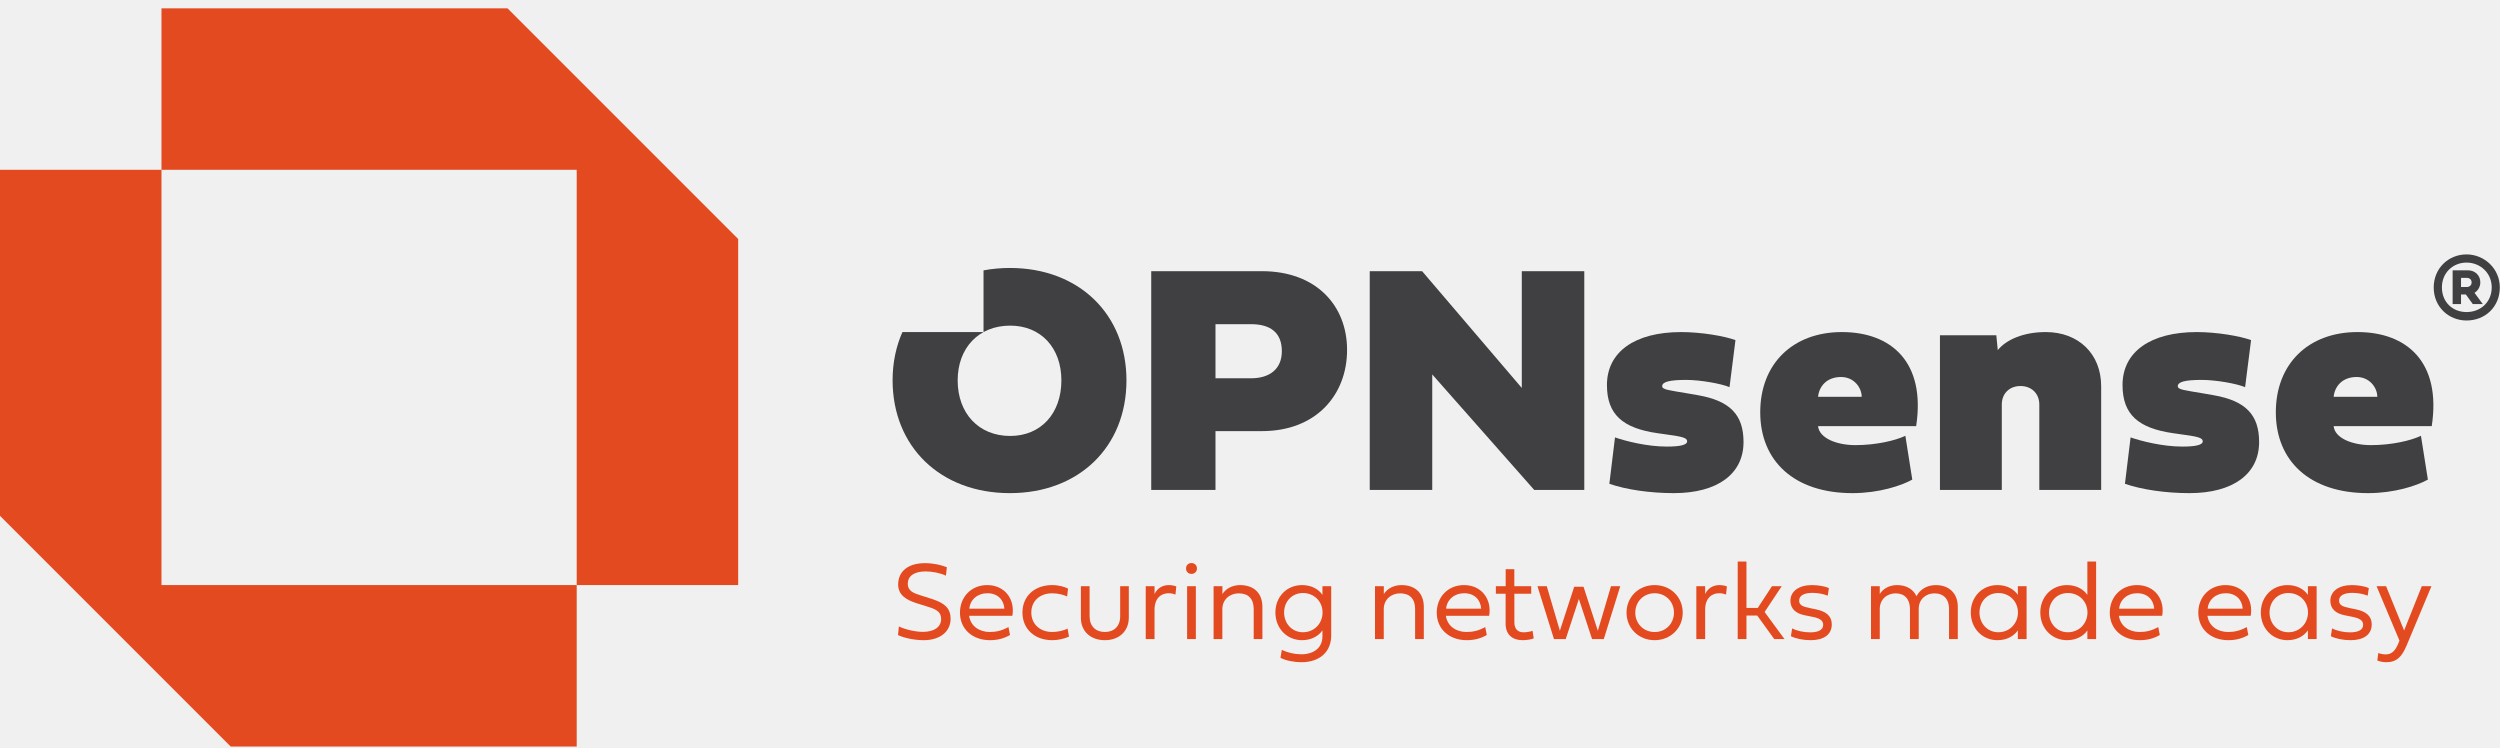
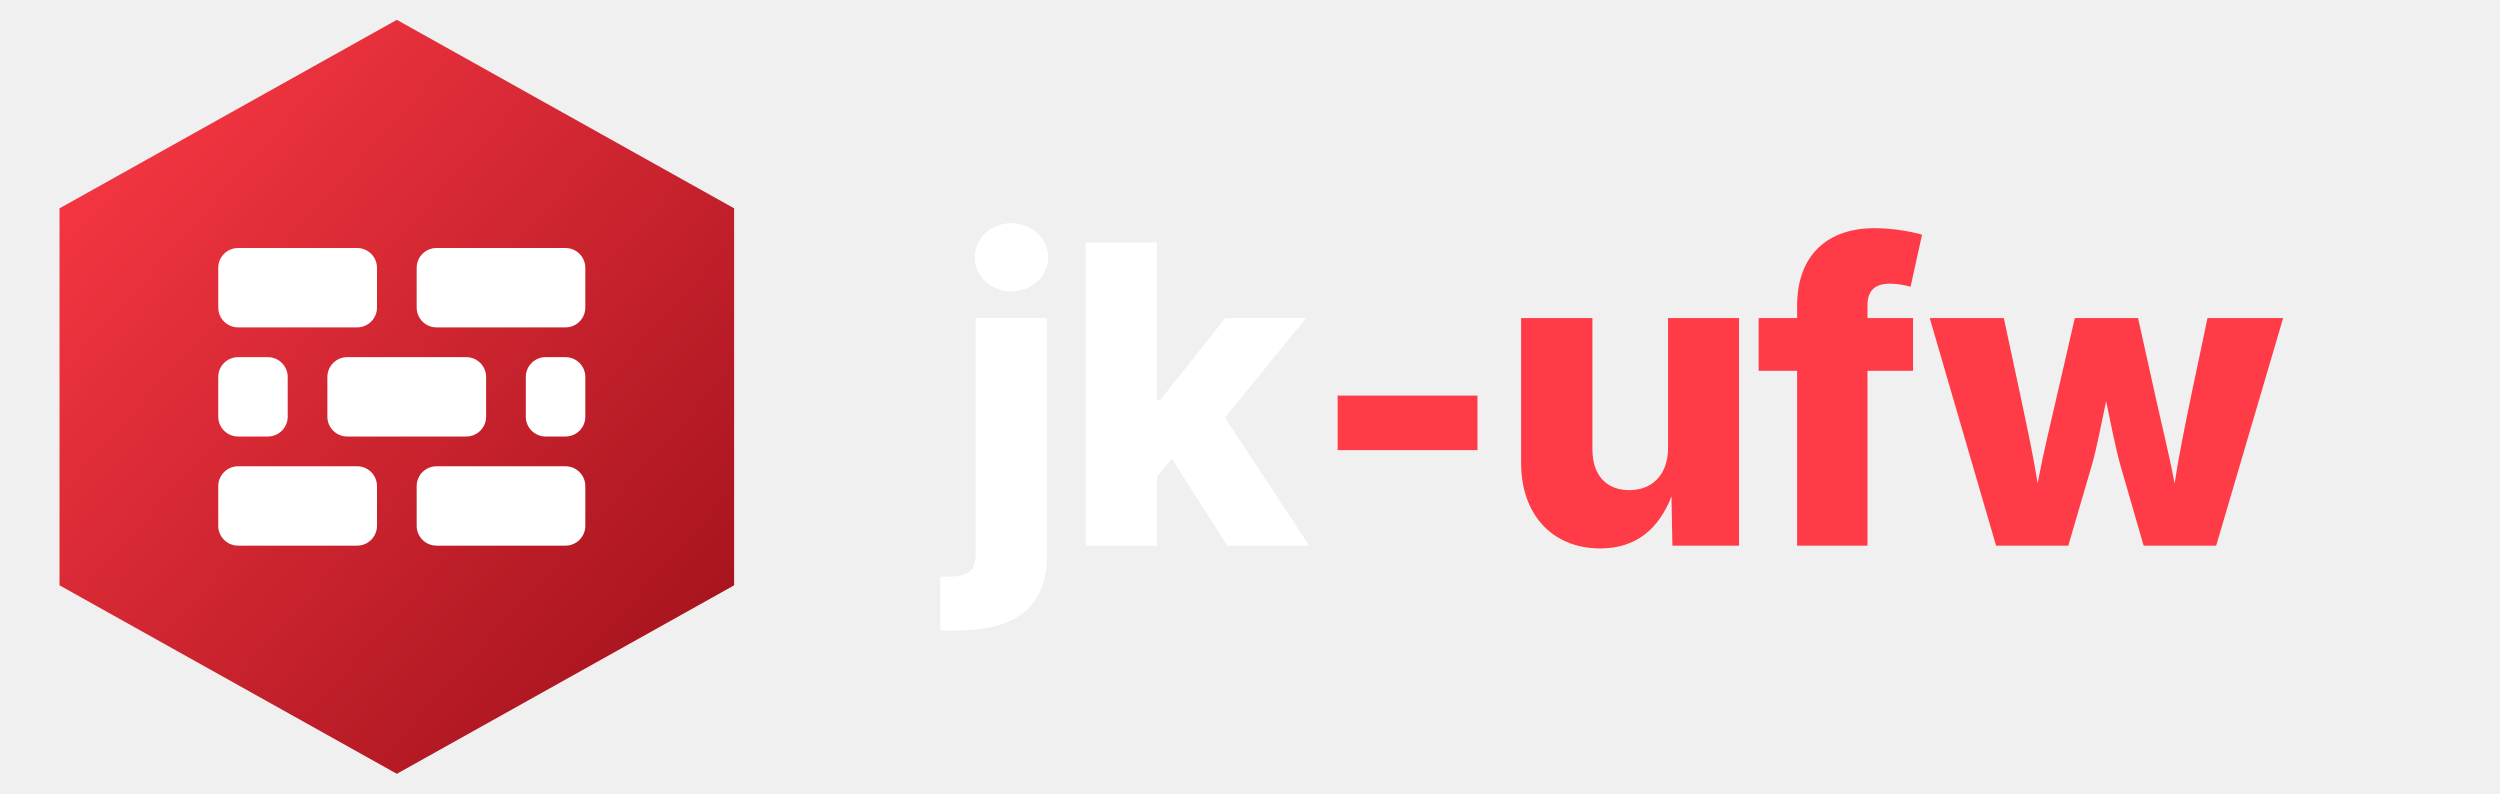
- <svg xmlns="http://www.w3.org/2000/svg" width="100%" height="100%" viewBox="0 0 1200 359" version="1.1" xml:space="preserve" style="fill-rule:evenodd;clip-rule:evenodd;stroke-linejoin:round;stroke-miterlimit:2;">
-   <g transform="matrix(4.16667,0,0,4.16667,0,0)">
-     <path d="M18.602,0.961L18.602,19.563L66.437,19.563L66.437,67.398L85.039,67.398L85.039,27.536L58.464,0.961L18.602,0.961Z" style="fill:rgb(228,74,32);fill-rule:nonzero;" />
-     <path d="M66.437,86L66.437,67.398L18.602,67.398L18.602,19.563L0,19.563L0,59.426L26.574,86L66.437,86Z" style="fill:rgb(228,74,32);fill-rule:nonzero;" />
-     <path d="M105.6,69.491C104.445,69.128 103.467,68.564 103.467,67.338C103.467,65.828 104.61,64.875 106.54,64.875C107.53,64.875 108.38,65.073 109.079,65.345L108.971,66.317C108.298,66.005 107.39,65.828 106.628,65.828C105.366,65.828 104.579,66.323 104.579,67.243C104.579,68.145 105.333,68.348 106.089,68.595L107.441,69.027C108.85,69.491 109.51,70.106 109.51,71.281C109.51,72.759 108.298,73.749 106.407,73.749C105.391,73.749 104.198,73.515 103.449,73.16L103.55,72.169C104.287,72.518 105.422,72.791 106.324,72.791C107.581,72.791 108.418,72.251 108.418,71.312C108.418,70.62 108.038,70.258 107.054,69.948L105.6,69.491Z" style="fill:rgb(228,74,32);fill-rule:nonzero;" />
-     <path d="M115.705,70.118C115.634,69.077 114.917,68.341 113.755,68.341C112.607,68.341 111.762,69.077 111.667,70.118L115.705,70.118ZM116.352,73.153C115.641,73.566 114.873,73.749 114.054,73.749C112.003,73.749 110.588,72.454 110.588,70.576C110.588,68.76 111.896,67.402 113.724,67.402C115.787,67.402 116.955,69.072 116.624,70.944L111.642,70.944C111.813,72.144 112.829,72.804 114.009,72.804C114.72,72.804 115.355,72.683 116.174,72.239L116.352,73.153Z" style="fill:rgb(228,74,32);fill-rule:nonzero;" />
-     <path d="M121.212,67.402C122.038,67.402 122.743,67.643 123.04,67.808L122.933,68.716C122.527,68.519 121.917,68.348 121.212,68.348C119.785,68.348 118.807,69.243 118.807,70.557C118.807,71.883 119.79,72.804 121.225,72.804C121.841,72.804 122.533,72.645 122.984,72.416L123.149,73.337C122.609,73.578 121.898,73.749 121.225,73.749C119.181,73.749 117.785,72.454 117.785,70.557C117.785,68.684 119.175,67.402 121.212,67.402Z" style="fill:rgb(228,74,32);fill-rule:nonzero;" />
-     <path d="M129.044,67.529L130.039,67.529L130.039,71.147C130.039,72.677 128.961,73.749 127.28,73.749C125.597,73.749 124.518,72.69 124.518,71.185L124.518,67.529L125.521,67.529L125.521,71.001C125.521,72.144 126.226,72.804 127.28,72.804C128.339,72.804 129.044,72.144 129.044,71.001L129.044,67.529Z" style="fill:rgb(228,74,32);fill-rule:nonzero;" />
-     <path d="M133.003,68.43C133.346,67.726 133.95,67.402 134.648,67.402C135.08,67.402 135.397,67.51 135.511,67.561L135.41,68.493C135.238,68.43 135.003,68.341 134.61,68.341C133.797,68.341 133.003,68.874 133.003,70.24L133.003,73.622L131.988,73.622L131.988,67.529L133.003,67.529L133.003,68.43Z" style="fill:rgb(228,74,32);fill-rule:nonzero;" />
-     <path d="M136.753,67.529L137.762,67.529L137.762,73.622L136.753,73.622L136.753,67.529ZM136.632,65.485C136.632,65.117 136.886,64.863 137.254,64.863C137.623,64.863 137.889,65.117 137.889,65.485C137.889,65.853 137.623,66.114 137.254,66.114C136.886,66.114 136.632,65.853 136.632,65.485Z" style="fill:rgb(228,74,32);fill-rule:nonzero;" />
-     <path d="M145.429,69.915L145.429,73.622L144.426,73.622L144.426,70.163C144.426,68.976 143.804,68.354 142.7,68.354C141.659,68.354 140.814,69.072 140.814,70.182L140.814,73.622L139.805,73.622L139.805,67.529L140.821,67.529L140.821,68.443C141.164,67.878 141.887,67.402 142.858,67.402C144.464,67.402 145.429,68.348 145.429,69.915Z" style="fill:rgb(228,74,32);fill-rule:nonzero;" />
-     <path d="M147.928,70.557C147.928,71.82 148.83,72.835 150.099,72.835C151.401,72.835 152.359,71.82 152.359,70.557C152.359,69.3 151.401,68.316 150.099,68.316C148.83,68.316 147.928,69.3 147.928,70.557ZM149.998,73.749C148.252,73.749 146.925,72.391 146.925,70.557C146.925,68.729 148.252,67.402 149.998,67.402C151.089,67.402 151.889,67.871 152.346,68.526L152.346,67.529L153.356,67.529L153.356,73.216C153.356,74.988 152.143,76.288 149.909,76.288C149.154,76.288 148.151,76.118 147.509,75.781L147.668,74.861C148.347,75.197 149.154,75.374 149.903,75.374C151.318,75.374 152.346,74.658 152.346,73.292L152.346,72.619C151.902,73.261 151.089,73.749 149.998,73.749Z" style="fill:rgb(228,74,32);fill-rule:nonzero;" />
-     <path d="M164.023,69.915L164.023,73.622L163.02,73.622L163.02,70.163C163.02,68.976 162.398,68.354 161.293,68.354C160.252,68.354 159.409,69.072 159.409,70.182L159.409,73.622L158.399,73.622L158.399,67.529L159.415,67.529L159.415,68.443C159.757,67.878 160.481,67.402 161.453,67.402C163.058,67.402 164.023,68.348 164.023,69.915Z" style="fill:rgb(228,74,32);fill-rule:nonzero;" />
-     <path d="M170.629,70.118C170.56,69.077 169.842,68.341 168.681,68.341C167.532,68.341 166.688,69.077 166.592,70.118L170.629,70.118ZM171.277,73.153C170.566,73.566 169.798,73.749 168.979,73.749C166.929,73.749 165.513,72.454 165.513,70.576C165.513,68.76 166.821,67.402 168.649,67.402C170.712,67.402 171.88,69.072 171.55,70.944L166.567,70.944C166.739,72.144 167.754,72.804 168.935,72.804C169.646,72.804 170.281,72.683 171.099,72.239L171.277,73.153Z" style="fill:rgb(228,74,32);fill-rule:nonzero;" />
-     <path d="M174.456,68.399L174.456,71.693C174.456,72.493 174.887,72.842 175.509,72.842C175.839,72.842 176.258,72.779 176.55,72.67L176.684,73.54C176.423,73.655 175.897,73.749 175.402,73.749C174.227,73.749 173.447,73.102 173.447,71.858L173.447,68.399L172.323,68.399L172.323,67.529L173.453,67.529L173.453,65.574L174.45,65.574L174.45,67.529L176.398,67.529L176.398,68.399L174.456,68.399Z" style="fill:rgb(228,74,32);fill-rule:nonzero;" />
-     <path d="M182.42,67.592L184.071,72.664L185.588,67.529L186.655,67.529L184.756,73.622L183.405,73.622L181.887,69.001L180.371,73.622L179.018,73.622L177.114,67.529L178.187,67.529L179.698,72.658L181.348,67.592L182.42,67.592Z" style="fill:rgb(228,74,32);fill-rule:nonzero;" />
-     <path d="M190.614,72.81C191.896,72.81 192.841,71.832 192.841,70.576C192.841,69.319 191.896,68.341 190.614,68.341C189.332,68.341 188.385,69.319 188.385,70.576C188.385,71.832 189.332,72.81 190.614,72.81ZM190.614,67.402C192.467,67.402 193.851,68.792 193.851,70.576C193.851,72.36 192.467,73.749 190.614,73.749C188.76,73.749 187.376,72.36 187.376,70.576C187.376,68.792 188.76,67.402 190.614,67.402Z" style="fill:rgb(228,74,32);fill-rule:nonzero;" />
-     <path d="M196.433,68.43C196.776,67.726 197.378,67.402 198.077,67.402C198.508,67.402 198.826,67.51 198.94,67.561L198.838,68.493C198.667,68.43 198.432,68.341 198.039,68.341C197.226,68.341 196.433,68.874 196.433,70.24L196.433,73.622L195.417,73.622L195.417,67.529L196.433,67.529L196.433,68.43Z" style="fill:rgb(228,74,32);fill-rule:nonzero;" />
-     <path d="M200.183,64.685L201.192,64.685L201.192,70.036L202.494,70.036L204.131,67.529L205.254,67.529L203.281,70.499L205.572,73.622L204.391,73.622L202.43,70.906L201.192,70.906L201.192,73.622L200.183,73.622L200.183,64.685Z" style="fill:rgb(228,74,32);fill-rule:nonzero;" />
-     <path d="M209.169,70.189C210.382,70.43 211.023,70.976 211.023,71.928C211.023,73.115 210.078,73.749 208.598,73.749C207.735,73.749 206.884,73.578 206.313,73.292L206.453,72.391C207.011,72.677 207.792,72.848 208.529,72.848C209.506,72.848 210.033,72.543 210.033,71.979C210.033,71.433 209.563,71.204 208.707,71.039L207.913,70.88C206.904,70.684 206.256,70.151 206.256,69.211C206.256,68.125 207.214,67.402 208.732,67.402C209.468,67.402 210.21,67.541 210.687,67.739L210.56,68.62C210.065,68.424 209.392,68.297 208.795,68.297C207.805,68.297 207.259,68.627 207.259,69.186C207.259,69.712 207.678,69.897 208.535,70.062L209.169,70.189Z" style="fill:rgb(228,74,32);fill-rule:nonzero;" />
-     <path d="M225.538,69.897L225.538,73.622L224.528,73.622L224.528,70.144C224.528,69.021 223.906,68.354 222.846,68.354C221.856,68.354 221.037,69.046 221.037,70.125L221.037,73.622L220.028,73.622L220.028,70.144C220.028,69.021 219.406,68.354 218.383,68.354C217.362,68.354 216.549,69.059 216.549,70.163L216.549,73.622L215.54,73.622L215.54,67.529L216.549,67.529L216.549,68.437C216.885,67.871 217.596,67.402 218.548,67.402C219.627,67.402 220.409,67.884 220.777,68.684C221.189,67.891 222.014,67.402 223.004,67.402C224.591,67.402 225.538,68.405 225.538,69.897Z" style="fill:rgb(228,74,32);fill-rule:nonzero;" />
-     <path d="M228.037,70.557C228.037,71.82 228.938,72.835 230.207,72.835C231.509,72.835 232.467,71.82 232.467,70.557C232.467,69.3 231.509,68.316 230.207,68.316C228.938,68.316 228.037,69.3 228.037,70.557ZM233.464,73.622L232.455,73.622L232.455,72.619C231.998,73.274 231.198,73.749 230.106,73.749C228.361,73.749 227.034,72.391 227.034,70.557C227.034,68.729 228.361,67.402 230.106,67.402C231.198,67.402 231.998,67.871 232.455,68.526L232.455,67.529L233.464,67.529L233.464,73.622Z" style="fill:rgb(228,74,32);fill-rule:nonzero;" />
-     <path d="M240.477,70.563C240.477,69.3 239.518,68.316 238.217,68.316C236.948,68.316 236.046,69.3 236.046,70.563C236.046,71.82 236.948,72.835 238.217,72.835C239.518,72.835 240.477,71.82 240.477,70.563ZM240.464,72.632C240.007,73.28 239.207,73.749 238.116,73.749C236.37,73.749 235.043,72.391 235.043,70.563C235.043,68.735 236.37,67.402 238.116,67.402C239.207,67.402 240.007,67.878 240.464,68.532L240.464,64.685L241.473,64.685L241.473,73.622L240.464,73.622L240.464,72.632Z" style="fill:rgb(228,74,32);fill-rule:nonzero;" />
-     <path d="M248.162,70.118C248.092,69.077 247.374,68.341 246.213,68.341C245.064,68.341 244.22,69.077 244.124,70.118L248.162,70.118ZM248.809,73.153C248.098,73.566 247.331,73.749 246.511,73.749C244.461,73.749 243.045,72.454 243.045,70.576C243.045,68.76 244.353,67.402 246.181,67.402C248.245,67.402 249.413,69.072 249.082,70.944L244.099,70.944C244.271,72.144 245.287,72.804 246.467,72.804C247.178,72.804 247.813,72.683 248.631,72.239L248.809,73.153Z" style="fill:rgb(228,74,32);fill-rule:nonzero;" />
-     <path d="M258.359,70.118C258.29,69.077 257.573,68.341 256.411,68.341C255.262,68.341 254.417,69.077 254.323,70.118L258.359,70.118ZM259.006,73.153C258.295,73.566 257.528,73.749 256.709,73.749C254.659,73.749 253.244,72.454 253.244,70.576C253.244,68.76 254.551,67.402 256.379,67.402C258.441,67.402 259.609,69.072 259.28,70.944L254.297,70.944C254.468,72.144 255.484,72.804 256.665,72.804C257.375,72.804 258.01,72.683 258.829,72.239L259.006,73.153Z" style="fill:rgb(228,74,32);fill-rule:nonzero;" />
-     <path d="M261.45,70.557C261.45,71.82 262.351,72.835 263.621,72.835C264.921,72.835 265.88,71.82 265.88,70.557C265.88,69.3 264.921,68.316 263.621,68.316C262.351,68.316 261.45,69.3 261.45,70.557ZM266.876,73.622L265.868,73.622L265.868,72.619C265.411,73.274 264.611,73.749 263.519,73.749C261.773,73.749 260.446,72.391 260.446,70.557C260.446,68.729 261.773,67.402 263.519,67.402C264.611,67.402 265.411,67.871 265.868,68.526L265.868,67.529L266.876,67.529L266.876,73.622Z" style="fill:rgb(228,74,32);fill-rule:nonzero;" />
-     <path d="M271.37,70.189C272.582,70.43 273.223,70.976 273.223,71.928C273.223,73.115 272.277,73.749 270.798,73.749C269.935,73.749 269.084,73.578 268.513,73.292L268.653,72.391C269.211,72.677 269.992,72.848 270.728,72.848C271.706,72.848 272.233,72.543 272.233,71.979C272.233,71.433 271.763,71.204 270.906,71.039L270.113,70.88C269.103,70.684 268.456,70.151 268.456,69.211C268.456,68.125 269.415,67.402 270.931,67.402C271.667,67.402 272.411,67.541 272.886,67.739L272.759,68.62C272.264,68.424 271.591,68.297 270.995,68.297C270.004,68.297 269.458,68.627 269.458,69.186C269.458,69.712 269.877,69.897 270.735,70.062L271.37,70.189Z" style="fill:rgb(228,74,32);fill-rule:nonzero;" />
-     <path d="M278.992,67.529L280.102,67.529L277.227,74.397C276.707,75.61 276.135,76.288 274.904,76.288C274.415,76.288 274.034,76.168 273.863,76.079L273.983,75.222C274.193,75.318 274.529,75.387 274.846,75.387C275.539,75.387 275.951,74.95 276.306,74.079L276.415,73.794L273.78,67.529L274.878,67.529L276.954,72.632L278.992,67.529Z" style="fill:rgb(228,74,32);fill-rule:nonzero;" />
-     <path d="M140.024,37.345L140.024,43.579L144.106,43.579C146.277,43.579 147.668,42.503 147.668,40.462C147.668,38.309 146.351,37.345 144.106,37.345L140.024,37.345ZM140.024,49.665L140.024,56.437L132.621,56.437L132.621,31.24L145.368,31.24C151.658,31.24 155.183,35.229 155.183,40.313C155.183,45.453 151.658,49.665 145.368,49.665L140.024,49.665Z" style="fill:rgb(64,63,65);fill-rule:nonzero;" />
-     <path d="M164.994,56.437L157.794,56.437L157.794,31.24L163.825,31.24L175.31,44.692L175.31,31.24L182.509,31.24L182.509,56.437L176.739,56.437L164.994,43.134L164.994,56.437Z" style="fill:rgb(64,63,65);fill-rule:nonzero;" />
-     <path d="M195.603,45.527C199.332,46.177 200.854,47.809 200.854,50.927C200.854,54.601 197.848,56.809 192.82,56.809C190.074,56.809 187.309,56.4 185.398,55.732L186.047,50.389C187.272,50.815 189.74,51.446 192.003,51.446C193.488,51.446 194.36,51.279 194.36,50.834C194.36,50.426 193.729,50.296 192.133,50.073L190.964,49.906C186.938,49.331 185.12,47.754 185.12,44.358C185.12,40.536 188.33,38.254 193.673,38.254C195.974,38.254 198.683,38.718 199.926,39.182L199.24,44.6C198.331,44.21 195.918,43.765 194.249,43.765C192.337,43.765 191.484,43.987 191.484,44.488C191.484,44.896 192.263,44.952 194.434,45.323L195.603,45.527Z" style="fill:rgb(64,63,65);fill-rule:nonzero;" />
-     <path d="M214.468,45.713C214.468,44.655 213.578,43.431 212.093,43.431C210.405,43.431 209.551,44.544 209.44,45.713L214.468,45.713ZM220.294,55.25C219.033,55.955 216.435,56.809 213.411,56.809C206.675,56.809 202.779,53.098 202.779,47.494C202.779,41.909 206.527,38.254 212.186,38.254C217.827,38.254 221.872,41.668 220.74,49.09L209.44,49.09C209.57,50.463 211.555,51.279 213.745,51.279C216.101,51.279 218.346,50.76 219.497,50.203L220.294,55.25Z" style="fill:rgb(64,63,65);fill-rule:nonzero;" />
-     <path d="M242.054,44.488L242.054,56.437L234.929,56.437L234.929,46.603C234.929,45.342 234.039,44.47 232.758,44.47C231.478,44.47 230.606,45.342 230.606,46.603L230.606,56.437L223.481,56.437L223.481,38.625L229.975,38.625L230.142,40.332C231.144,39.107 233.129,38.254 235.671,38.254C239.457,38.254 242.054,40.777 242.054,44.488Z" style="fill:rgb(64,63,65);fill-rule:nonzero;" />
-     <path d="M254.999,45.527C258.729,46.177 260.25,47.809 260.25,50.927C260.25,54.601 257.245,56.809 252.216,56.809C249.47,56.809 246.706,56.4 244.794,55.732L245.444,50.389C246.668,50.815 249.136,51.446 251.4,51.446C252.884,51.446 253.756,51.279 253.756,50.834C253.756,50.426 253.125,50.296 251.53,50.073L250.361,49.906C246.334,49.331 244.516,47.754 244.516,44.358C244.516,40.536 247.726,38.254 253.07,38.254C255.371,38.254 258.079,38.718 259.323,39.182L258.635,44.6C257.726,44.21 255.315,43.765 253.645,43.765C251.734,43.765 250.88,43.987 250.88,44.488C250.88,44.896 251.66,44.952 253.831,45.323L254.999,45.527Z" style="fill:rgb(64,63,65);fill-rule:nonzero;" />
-     <path d="M273.865,45.713C273.865,44.655 272.974,43.431 271.49,43.431C269.801,43.431 268.948,44.544 268.836,45.713L273.865,45.713ZM279.691,55.25C278.429,55.955 275.832,56.809 272.807,56.809C266.072,56.809 262.175,53.098 262.175,47.494C262.175,41.909 265.923,38.254 271.582,38.254C277.223,38.254 281.268,41.668 280.136,49.09L268.836,49.09C268.966,50.463 270.952,51.279 273.141,51.279C275.498,51.279 277.743,50.76 278.893,50.203L279.691,55.25Z" style="fill:rgb(64,63,65);fill-rule:nonzero;" />
-     <path d="M283.51,32.01L283.51,33.063L284.174,33.063C284.519,33.063 284.731,32.827 284.731,32.533C284.731,32.216 284.505,32.01 284.174,32.01L283.51,32.01ZM283.51,35.029L282.543,35.029L282.543,31.141L284.308,31.141C285.112,31.141 285.733,31.708 285.733,32.533C285.733,33.033 285.458,33.49 285.063,33.733L286.016,35.029L284.865,35.029L284.068,33.924L283.51,33.924L283.51,35.029ZM284.145,35.949C285.747,35.949 287.046,34.815 287.046,33.107C287.046,31.435 285.719,30.25 284.145,30.25C282.564,30.25 281.308,31.435 281.308,33.107C281.308,34.815 282.55,35.949 284.145,35.949ZM284.145,29.308C286.206,29.308 287.978,30.957 287.978,33.107C287.978,35.345 286.298,36.921 284.145,36.921C282.099,36.921 280.362,35.367 280.362,33.107C280.369,30.913 282.056,29.308 284.145,29.308Z" style="fill:rgb(64,63,65);fill-rule:nonzero;" />
-     <path d="M116.372,50.222C112.753,50.222 110.323,47.624 110.323,43.82C110.323,40.072 112.753,37.512 116.372,37.512C119.915,37.512 122.272,40.072 122.272,43.82C122.272,47.624 119.915,50.222 116.372,50.222ZM116.334,30.869C115.277,30.869 114.267,30.968 113.303,31.146L113.303,38.254L103.958,38.254C103.23,39.902 102.827,41.766 102.827,43.802C102.827,51.465 108.337,56.809 116.334,56.809C124.294,56.809 129.768,51.483 129.768,43.82C129.768,36.194 124.294,30.869 116.334,30.869Z" style="fill:rgb(64,63,65);fill-rule:nonzero;" />
+ <svg xmlns="http://www.w3.org/2000/svg" viewBox="0 0 126 40" width="126" height="40">
+   <defs>
+     <linearGradient id="g" x1="0" y1="0" x2="1" y2="1">
+       <stop offset="0" stop-color="#ff3b47" />
+       <stop offset="1" stop-color="#9c0f19" />
+     </linearGradient>
+   </defs>
+   <path d="M20 1 L37 10.5 V29.5 L20 39 L3 29.5 V10.5 Z" fill="url(#g)" />
+   <g fill="#fff">
+     <rect x="11" y="12.5" width="8" height="4" rx="1" />
+     <rect x="21" y="12.5" width="8.5" height="4" rx="1" />
+     <rect x="11" y="18" width="3.5" height="4" rx="1" />
+     <rect x="16.5" y="18" width="8" height="4" rx="1" />
+     <rect x="26.5" y="18" width="3" height="4" rx="1" />
+     <rect x="11" y="23.5" width="8" height="4" rx="1" />
+     <rect x="21" y="23.5" width="8.5" height="4" rx="1" />
  </g>
+   <text x="48" y="27.5" font-family="Inter, Segoe UI, Helvetica Neue, Arial, sans-serif" font-size="21" font-weight="800" fill="#ffffff" letter-spacing="-0.4">jk<tspan fill="#ff3b47">-ufw</tspan>
+   </text>
</svg>
